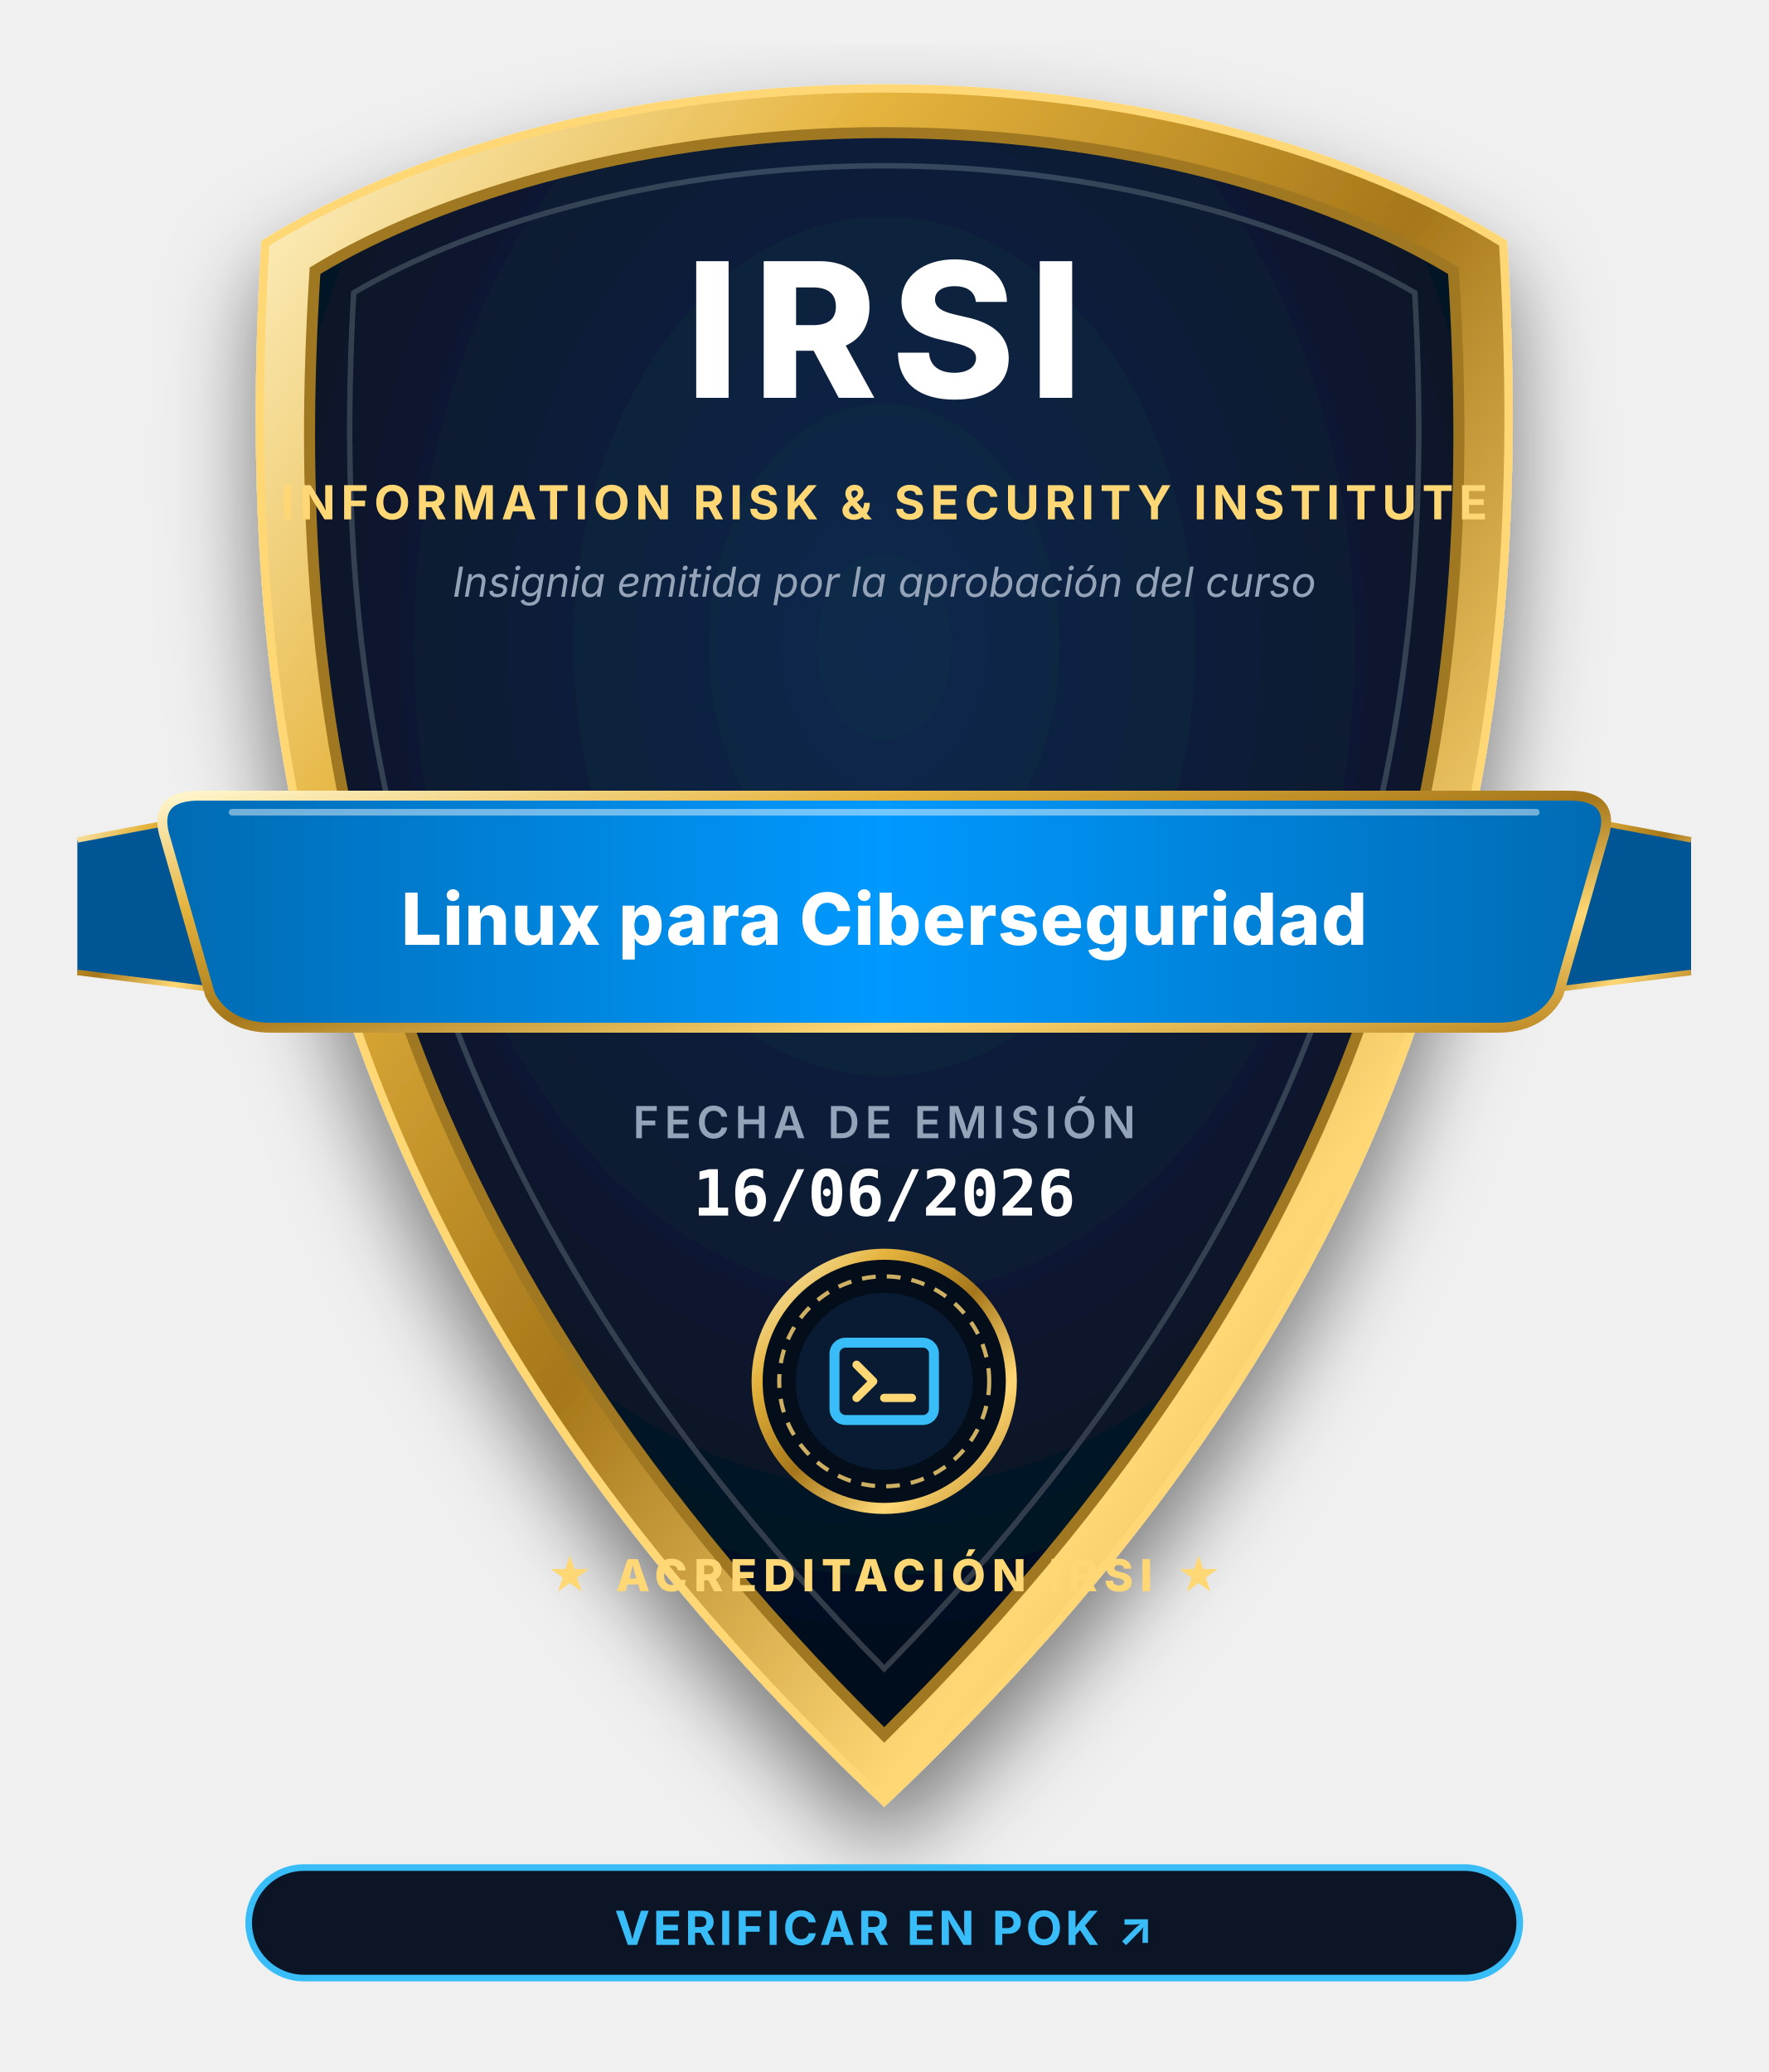
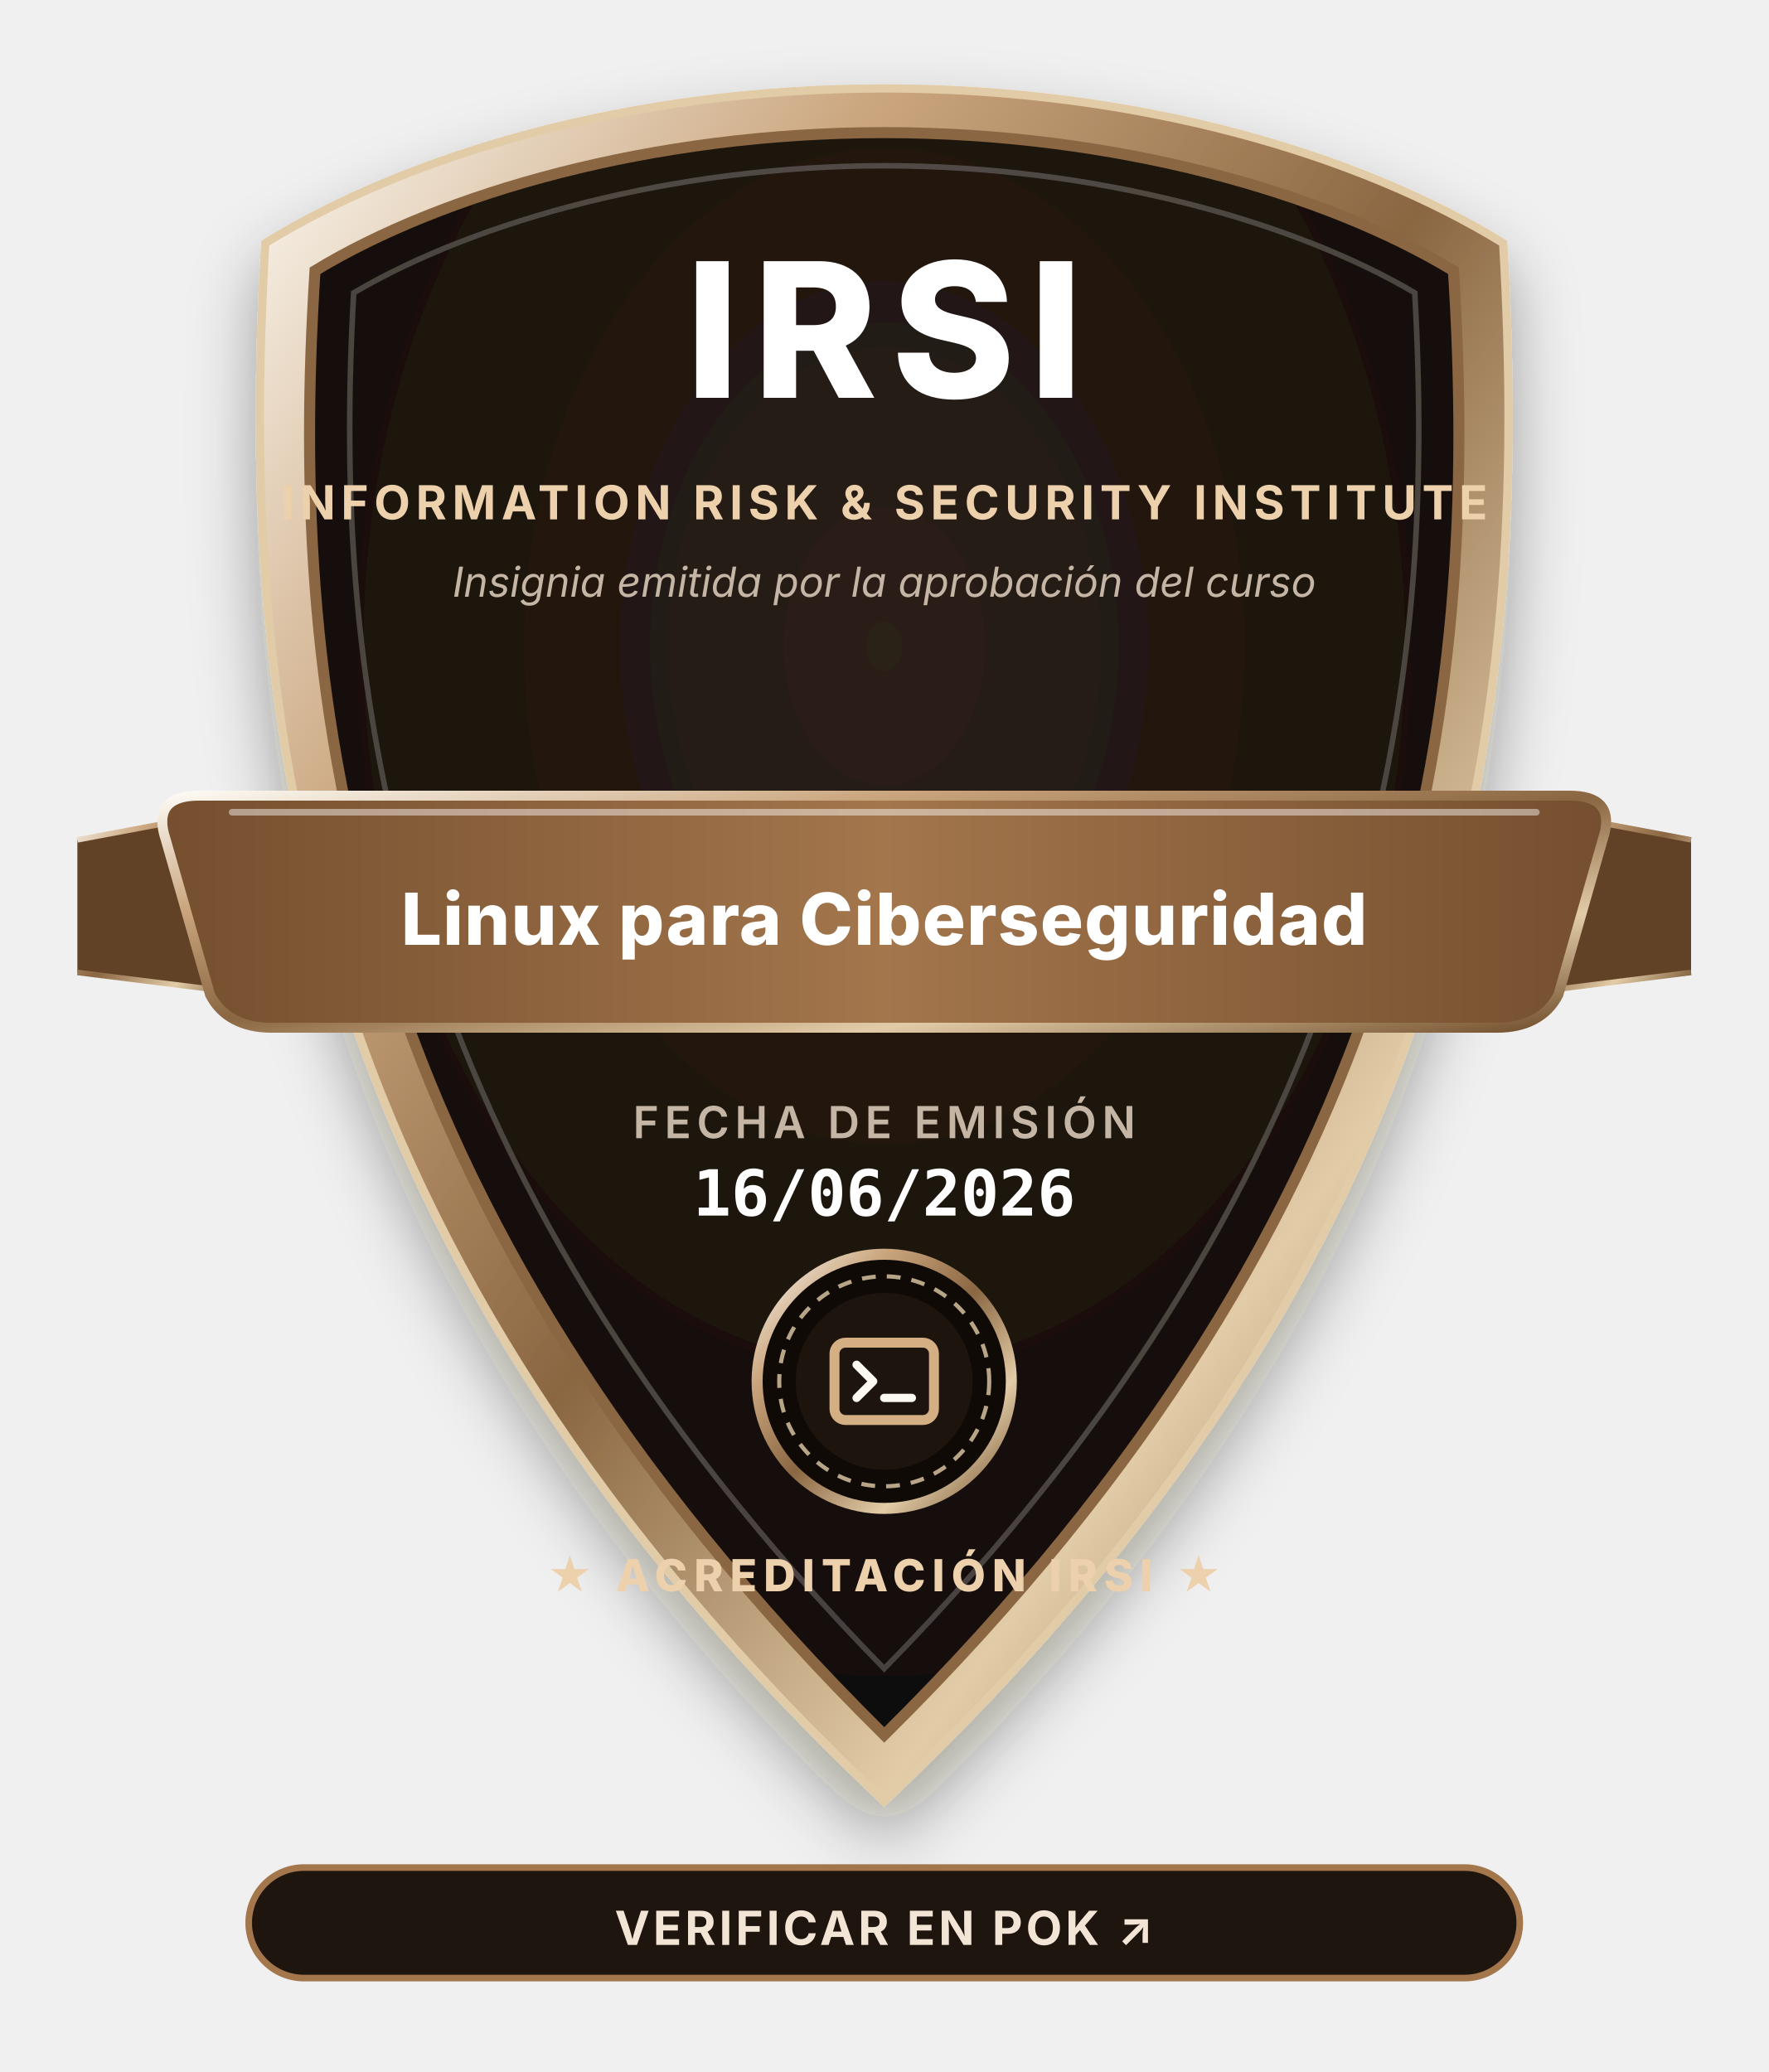
<svg xmlns="http://www.w3.org/2000/svg" viewBox="0 0 320 375" width="320" height="375">
  <defs>
    <linearGradient id="goldGrad_badge_linux" x1="0%" y1="0%" x2="100%" y2="100%">
-       <stop offset="0%" stop-color="#fff5cc" />
-       <stop offset="25%" stop-color="#e5b33d" />
-       <stop offset="50%" stop-color="#a6771a" />
-       <stop offset="75%" stop-color="#ffd875" />
-       <stop offset="100%" stop-color="#ba8722" />
+       <stop offset="0%" stop-color="#fcf9f2" />
+       <stop offset="25%" stop-color="#caa57d" />
+       <stop offset="50%" stop-color="#8a6642" />
+       <stop offset="75%" stop-color="#e2cca7" />
+       <stop offset="100%" stop-color="#6e4b29" />
    </linearGradient>
    <radialGradient id="shieldBg_badge_linux" cx="50%" cy="32%" r="68%">
-       <stop offset="0%" stop-color="#0f2b4e" />
-       <stop offset="55%" stop-color="#091b33" />
-       <stop offset="100%" stop-color="#040d1a" />
+       <stop offset="0%" stop-color="#2c2017" />
+       <stop offset="55%" stop-color="#1d140e" />
+       <stop offset="100%" stop-color="#100a07" />
    </radialGradient>
    <linearGradient id="ribbonGrad_badge_linux" x1="0%" y1="0%" x2="100%" y2="0%">
-       <stop offset="0%" stop-color="#006bb3" />
-       <stop offset="50%" stop-color="#0099ff" />
-       <stop offset="100%" stop-color="#006bb3" />
+       <stop offset="0%" stop-color="#754f2f" />
+       <stop offset="50%" stop-color="#a3764c" />
+       <stop offset="100%" stop-color="#754f2f" />
    </linearGradient>
    <filter id="shadow_badge_linux" x="-10%" y="-10%" width="120%" height="125%">
-       <feDropShadow dx="0" dy="8" stdDeviation="8" flood-color="#000000" flood-opacity="0.5" />
+       <feDropShadow dx="0" dy="6" stdDeviation="6" flood-color="#1f140e" flood-opacity="0.35" />
    </filter>
  </defs>
  <g filter="url(#shadow_badge_linux)">
-     <path d="M160,16 C206,16 246,28 272,44 C277,130 266,226 160,326 C54,226 43,130 48,44 C74,28 114,16 160,16 Z" fill="url(#goldGrad_badge_linux)" stroke="#ffd875" stroke-width="1.5" />
-     <path d="M160,24 C202,24 240,35 263,49 C268,128 257,218 160,314 C63,218 52,128 57,49 C80,35 118,24 160,24 Z" fill="url(#shieldBg_badge_linux)" stroke="#a07820" stroke-width="2" />
-     <path d="M160,30 C198,30 234,40 256,53 C260,124 250,210 160,302 C70,210 60,124 64,53 C86,40 122,30 160,30 Z" fill="none" stroke="rgba(255,255,255,0.18)" stroke-width="1" />
+     <path d="M160,16 C206,16 246,28 272,44 C277,130 266,226 160,326 C54,226 43,130 48,44 C74,28 114,16 160,16 Z" fill="url(#goldGrad_badge_linux)" stroke="#e2cca7" stroke-width="1.5" />
+     <path d="M160,24 C202,24 240,35 263,49 C268,128 257,218 160,314 C63,218 52,128 57,49 C80,35 118,24 160,24 Z" fill="url(#shieldBg_badge_linux)" stroke="#8a6642" stroke-width="2" />
+     <path d="M160,30 C198,30 234,40 256,53 C260,124 250,210 160,302 C70,210 60,124 64,53 C86,40 122,30 160,30 Z" fill="none" stroke="rgba(255,255,255,0.22)" stroke-width="1" />
  </g>
  <g transform="translate(160, 72)" text-anchor="middle">
    <text y="0" font-family="'Plus Jakarta Sans', system-ui, -apple-system, sans-serif" font-size="34" font-weight="800" fill="#ffffff" letter-spacing="2.5">IRSI</text>
    <line x1="-54" y1="10" x2="54" y2="10" stroke="url(#goldGrad_badge_linux)" stroke-width="1.5" stroke-linecap="round" />
-     <text y="22" font-family="'Plus Jakarta Sans', system-ui, -apple-system, sans-serif" font-size="8.5" font-weight="700" fill="#ffd875" letter-spacing="1">INFORMATION RISK &amp; SECURITY INSTITUTE</text>
-     <text y="36" font-family="'Plus Jakarta Sans', system-ui, -apple-system, sans-serif" font-size="7.5" font-style="italic" fill="#94a3b8">Insignia emitida por la aprobación del curso</text>
+     <text y="22" font-family="'Plus Jakarta Sans', system-ui, -apple-system, sans-serif" font-size="8.5" font-weight="700" fill="#edd0ac" letter-spacing="1">INFORMATION RISK &amp; SECURITY INSTITUTE</text>
+     <text y="36" font-family="'Plus Jakarta Sans', system-ui, -apple-system, sans-serif" font-size="7.5" font-style="italic" fill="#c4b5a5">Insignia emitida por la aprobación del curso</text>
  </g>
  <g transform="translate(0, 134)">
-     <polygon points="22,38 46,12 46,46" fill="#040d1a" opacity="0.8" />
-     <polygon points="14,18 46,12 46,46 14,42" fill="#006bb3" filter="brightness(0.65)" />
+     <polygon points="22,38 46,12 46,46" fill="#100a07" opacity="0.8" />
+     <polygon points="14,18 46,12 46,46 14,42" fill="#754f2f" filter="brightness(0.7)" />
    <polyline points="14,18 46,12 46,46 14,42" fill="none" stroke="url(#goldGrad_badge_linux)" stroke-width="1" />
-     <polygon points="298,38 274,12 274,46" fill="#040d1a" opacity="0.8" />
-     <polygon points="306,18 274,12 274,46 306,42" fill="#006bb3" filter="brightness(0.65)" />
+     <polygon points="298,38 274,12 274,46" fill="#100a07" opacity="0.8" />
+     <polygon points="306,18 274,12 274,46 306,42" fill="#754f2f" filter="brightness(0.7)" />
    <polyline points="306,18 274,12 274,46 306,42" fill="none" stroke="url(#goldGrad_badge_linux)" stroke-width="1" />
    <path d="M36,10 L284,10 C289,10 292,12 290,18 L282,46 C280,50 276,52 271,52 L49,52 C44,52 40,50 38,46 L30,18 C28,12 31,10 36,10 Z" fill="url(#ribbonGrad_badge_linux)" stroke="url(#goldGrad_badge_linux)" stroke-width="1.8" />
    <line x1="42" y1="13" x2="278" y2="13" stroke="rgba(255,255,255,0.45)" stroke-width="1.2" stroke-linecap="round" />
    <text x="160" y="37" text-anchor="middle" font-family="'Plus Jakarta Sans', system-ui, -apple-system, sans-serif" font-size="13" font-weight="800" fill="#ffffff" letter-spacing="0.2">Linux para Ciberseguridad</text>
  </g>
  <g transform="translate(160, 206)" text-anchor="middle">
-     <text y="0" font-family="'Plus Jakarta Sans', system-ui, -apple-system, sans-serif" font-size="8" font-weight="600" fill="#94a3b8" letter-spacing="1">FECHA DE EMISIÓN</text>
+     <text y="0" font-family="'Plus Jakarta Sans', system-ui, -apple-system, sans-serif" font-size="8" font-weight="600" fill="#c4b5a5" letter-spacing="1">FECHA DE EMISIÓN</text>
    <text y="14" font-family="'JetBrains Mono', monospace" font-size="11.5" font-weight="700" fill="#ffffff">16/06/2026</text>
    <g transform="translate(0, 44)">
-       <circle cx="0" cy="0" r="23" fill="#040d1a" stroke="url(#goldGrad_badge_linux)" stroke-width="2" />
-       <circle cx="0" cy="0" r="19" fill="none" stroke="#ffd875" stroke-width="0.75" stroke-dasharray="2.5,2" opacity="0.8" />
-       <circle cx="0" cy="0" r="16" fill="#091b33" />
-       <rect x="-9" y="-7" width="18" height="14" rx="2" fill="none" stroke="#38bdf8" stroke-width="1.8" />
-       <polyline points="-5,-3 -2,0 -5,3" fill="none" stroke="#ffd875" stroke-width="1.5" stroke-linecap="round" stroke-linejoin="round" />
-       <line x1="0" y1="3" x2="5" y2="3" stroke="#ffd875" stroke-width="1.5" stroke-linecap="round" />
+       <circle cx="0" cy="0" r="23" fill="#100a07" stroke="url(#goldGrad_badge_linux)" stroke-width="2" />
+       <circle cx="0" cy="0" r="19" fill="none" stroke="#e2cca7" stroke-width="0.75" stroke-dasharray="2.5,2" opacity="0.8" />
+       <circle cx="0" cy="0" r="16" fill="#1d140e" />
+       <rect x="-9" y="-7" width="18" height="14" rx="2" fill="none" stroke="#d4af83" stroke-width="1.8" />
+       <polyline points="-5,-3 -2,0 -5,3" fill="none" stroke="#fcf9f2" stroke-width="1.5" stroke-linecap="round" stroke-linejoin="round" />
+       <line x1="0" y1="3" x2="5" y2="3" stroke="#fcf9f2" stroke-width="1.5" stroke-linecap="round" />
    </g>
-     <text y="82" font-family="'Plus Jakarta Sans', system-ui, -apple-system, sans-serif" font-size="8" font-weight="800" fill="#ffd875" letter-spacing="1.2">★ ACREDITACIÓN IRSI ★</text>
+     <text y="82" font-family="'Plus Jakarta Sans', system-ui, -apple-system, sans-serif" font-size="8" font-weight="800" fill="#edd0ac" letter-spacing="1.2">★ ACREDITACIÓN IRSI ★</text>
  </g>
  <g transform="translate(160, 348)">
-     <rect x="-115" y="-10" width="230" height="20" rx="10" fill="#0b1526" stroke="#38bdf8" stroke-width="1.2" />
-     <text text-anchor="middle" y="4" font-family="'Plus Jakarta Sans', system-ui, -apple-system, sans-serif" font-size="8.5" font-weight="700" fill="#38bdf8" letter-spacing="0.6">VERIFICAR EN POK ↗</text>
+     <rect x="-115" y="-10" width="230" height="20" rx="10" fill="#1f150f" stroke="#a3764c" stroke-width="1.2" />
+     <text text-anchor="middle" y="4" font-family="'Plus Jakarta Sans', system-ui, -apple-system, sans-serif" font-size="8.5" font-weight="700" fill="#f3e5d5" letter-spacing="0.6">VERIFICAR EN POK ↗</text>
  </g>
</svg>
